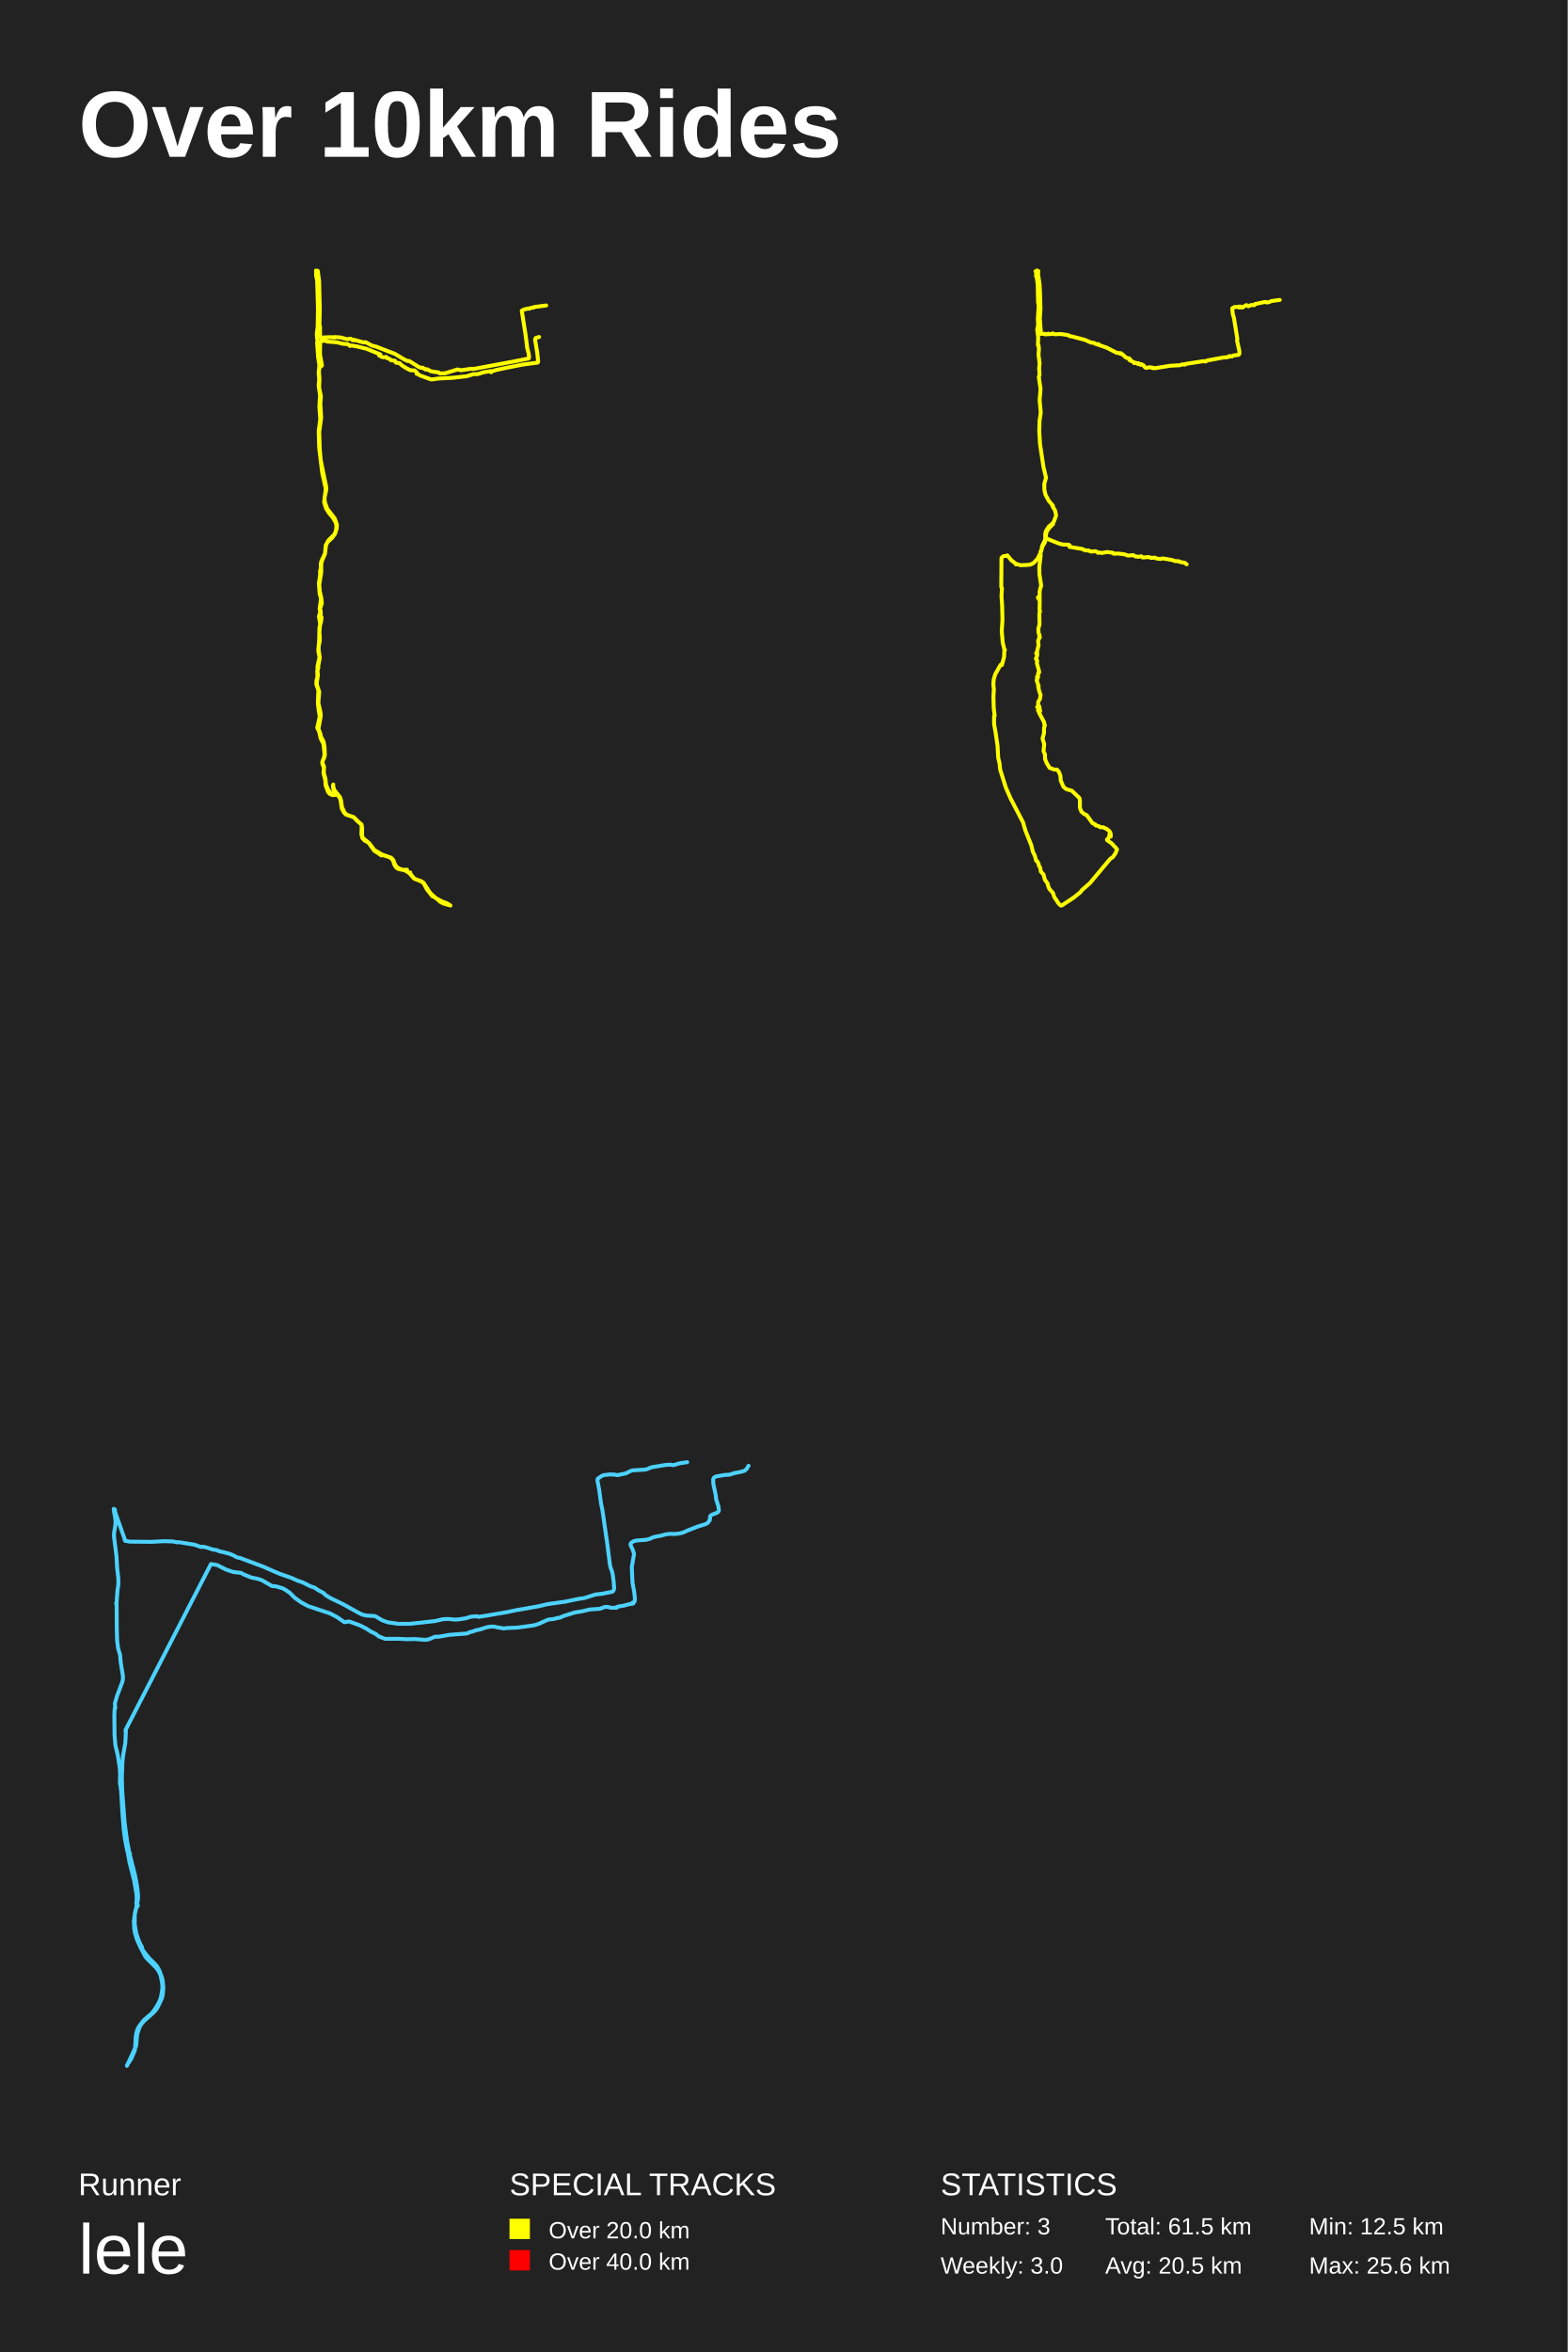
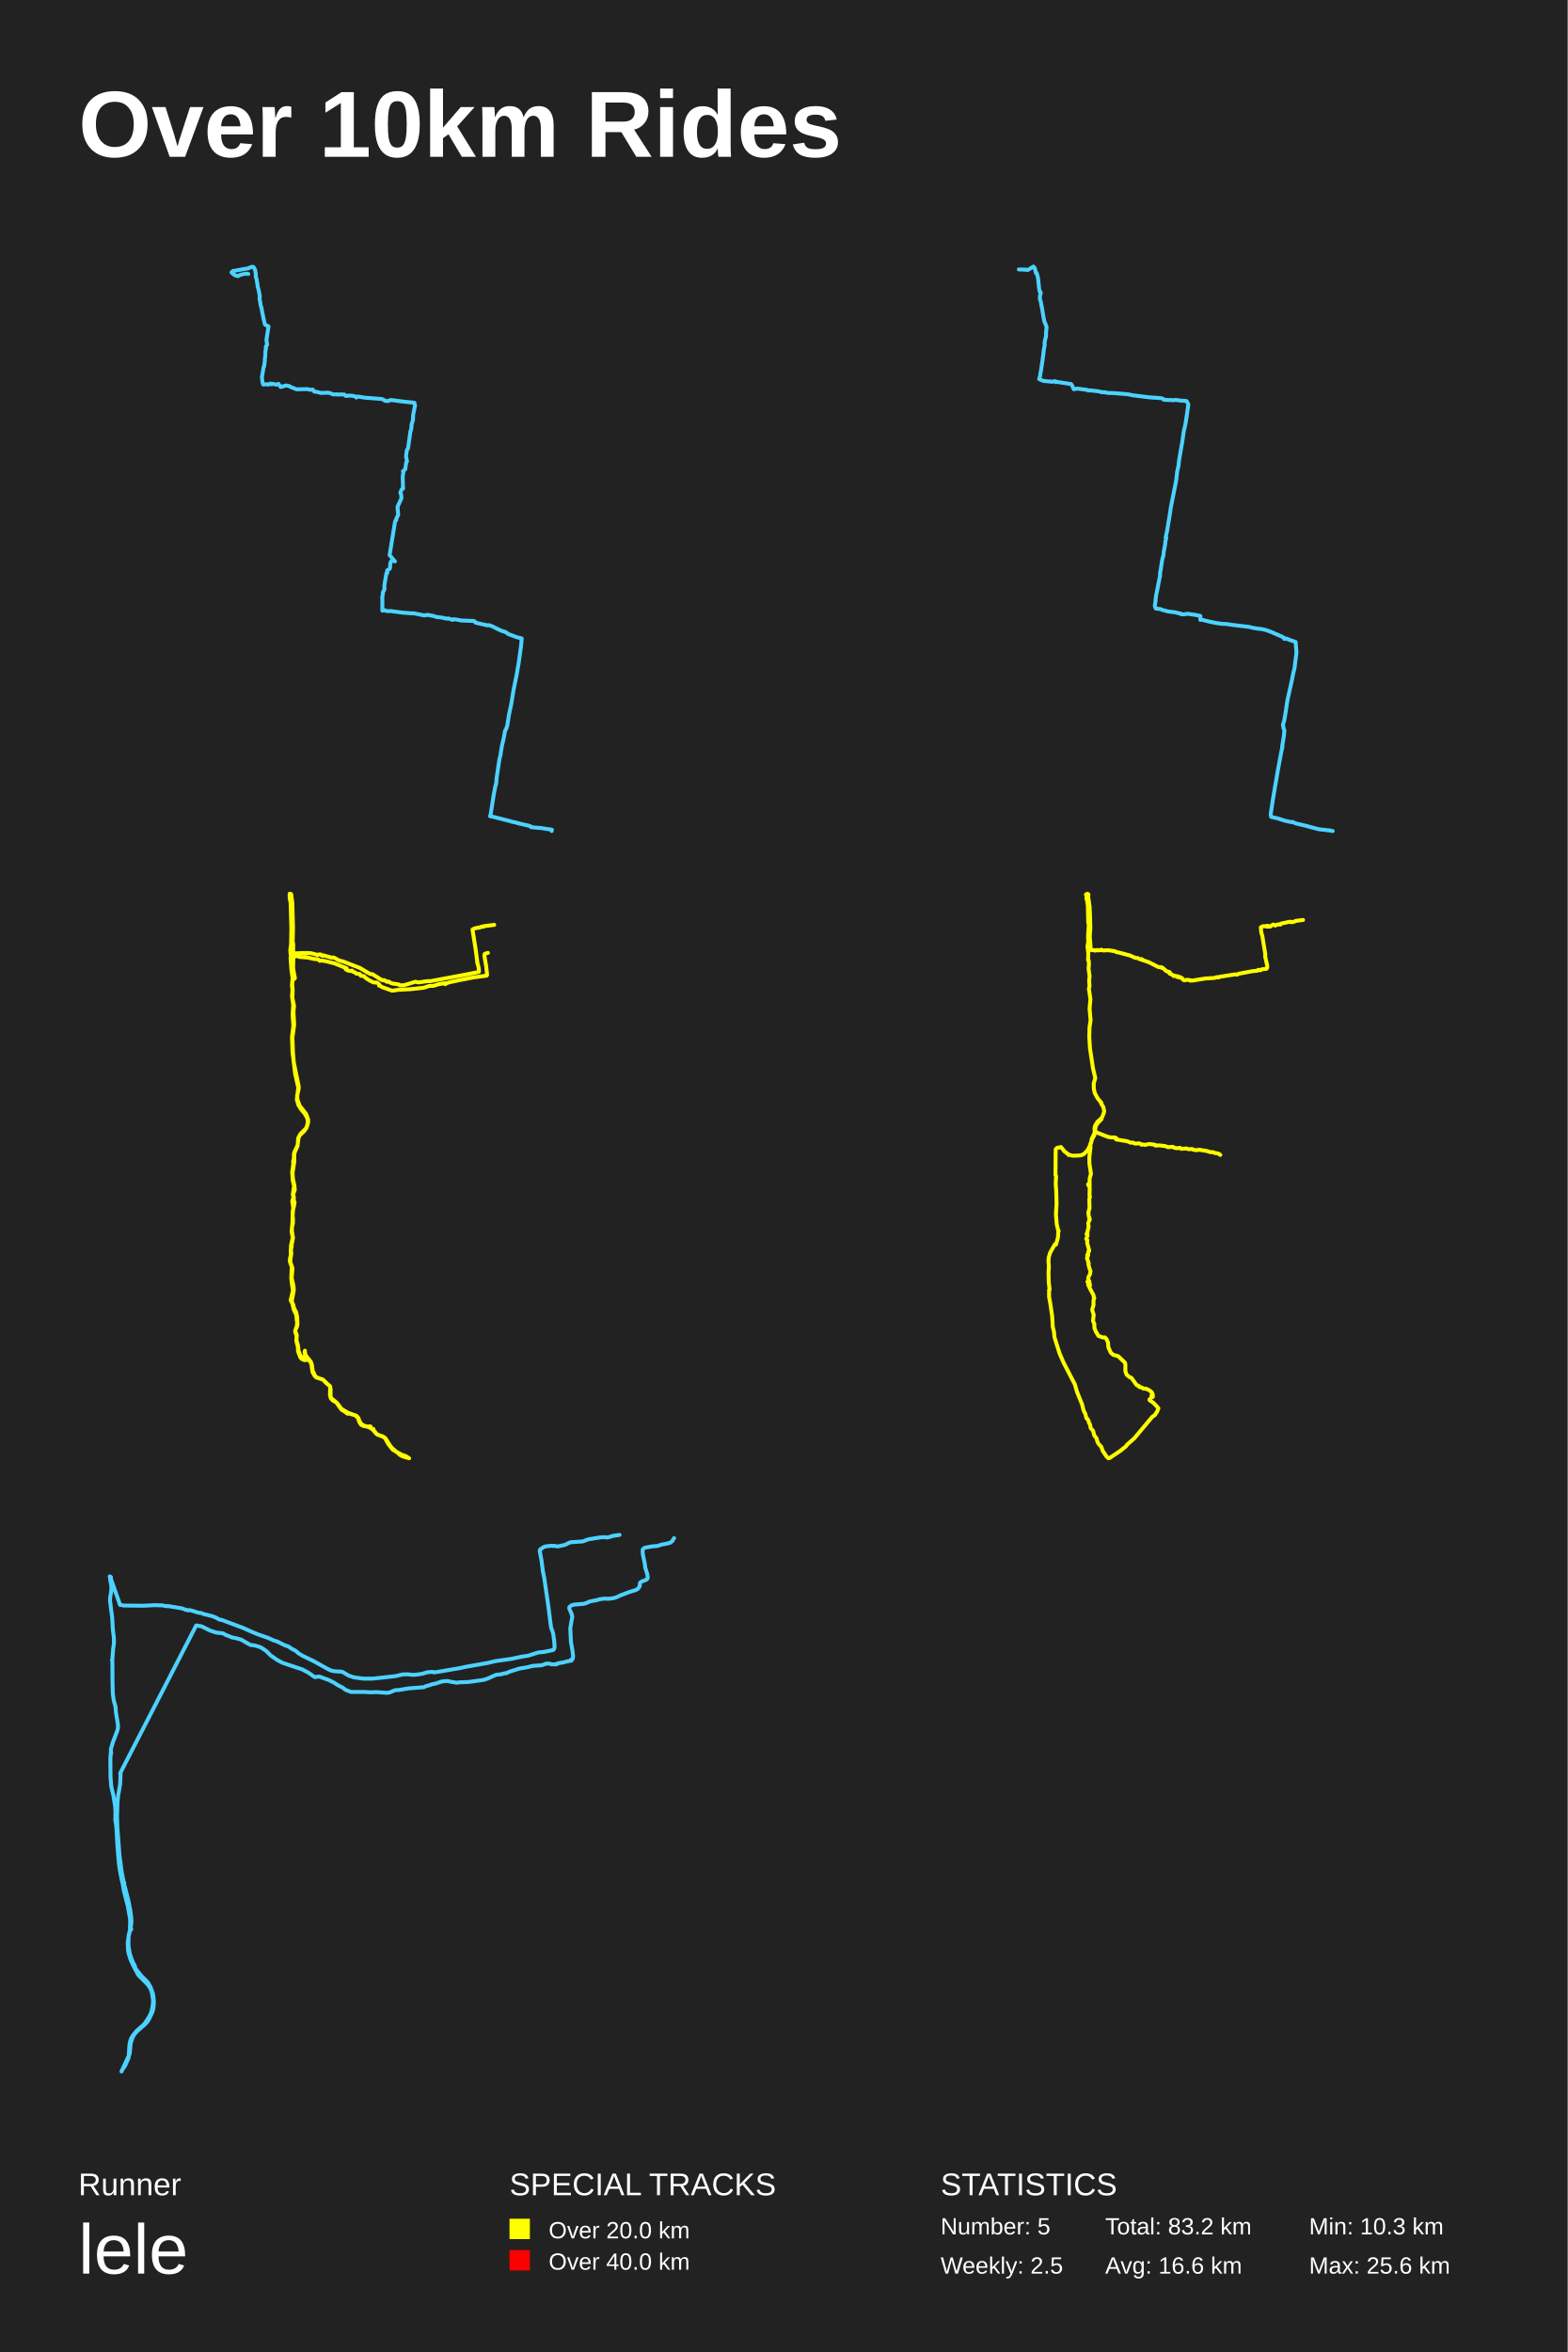
<svg xmlns="http://www.w3.org/2000/svg" baseProfile="full" height="300mm" version="1.1" viewBox="0,0,200,300" width="200mm">
  <defs />
  <rect fill="#222222" height="300" width="200" x="0" y="0" />
  <text fill="#FFFFFF" style="font-size:12px; font-family:Arial; font-weight:bold;" x="10" y="20">Over 10km Rides</text>
  <text fill="#FFFFFF" style="font-size:4px; font-family:Arial" x="10" y="280">Runner</text>
  <text fill="#FFFFFF" style="font-size:9px; font-family:Arial" x="10" y="290">lele</text>
  <text fill="#FFFFFF" style="font-size:4px; font-family:Arial" x="65" y="280">SPECIAL TRACKS</text>
  <rect fill="yellow" height="2.6" width="2.6" x="65" y="283" />
  <text fill="#FFFFFF" style="font-size:3px; font-family:Arial" x="70" y="285.5">Over 20.0 km</text>
  <rect fill="red" height="2.6" width="2.6" x="65" y="287" />
  <text fill="#FFFFFF" style="font-size:3px; font-family:Arial" x="70" y="289.5">Over 40.0 km</text>
  <text fill="#FFFFFF" style="font-size:4px; font-family:Arial" x="120" y="280">STATISTICS</text>
-   <text fill="#FFFFFF" style="font-size:3px; font-family:Arial" x="120" y="285">Number: 3</text>
-   <text fill="#FFFFFF" style="font-size:3px; font-family:Arial" x="120" y="290">Weekly: 3.0</text>
-   <text fill="#FFFFFF" style="font-size:3px; font-family:Arial" x="141" y="285">Total: 61.5 km</text>
-   <text fill="#FFFFFF" style="font-size:3px; font-family:Arial" x="141" y="290">Avg: 20.5 km</text>
-   <text fill="#FFFFFF" style="font-size:3px; font-family:Arial" x="167" y="285">Min: 12.5 km</text>
+   <text fill="#FFFFFF" style="font-size:3px; font-family:Arial" x="120" y="285">Number: 5</text>
+   <text fill="#FFFFFF" style="font-size:3px; font-family:Arial" x="120" y="290">Weekly: 2.5</text>
+   <text fill="#FFFFFF" style="font-size:3px; font-family:Arial" x="141" y="285">Total: 83.2 km</text>
+   <text fill="#FFFFFF" style="font-size:3px; font-family:Arial" x="141" y="290">Avg: 16.6 km</text>
+   <text fill="#FFFFFF" style="font-size:3px; font-family:Arial" x="167" y="285">Min: 10.3 km</text>
  <text fill="#FFFFFF" style="font-size:3px; font-family:Arial" x="167" y="290">Max: 25.6 km</text>
-   <polyline fill="none" opacity="1" points="69.681,38.964 68.137,39.159 68.09,39.24 67.778,39.24 67.56,39.377 67.437,39.343 66.84,39.481 66.566,39.63 67.011,42.441 67.266,44.358 67.229,44.266 67.437,45.069 67.503,45.563 67.456,45.723 65.742,46.067 60.506,47.043 60.061,47.043 58.811,47.226 58.376,47.123 56.756,47.617 56.113,47.639 55.961,47.502 55.185,47.398 54.872,47.318 54.55,47.112 54.304,47.146 54.257,47.054 54.067,47.02 53.925,46.894 53.745,46.928 53.452,46.825 52.212,46.044 51.956,46.033 51.577,45.849 50.384,45.138 47.97,44.208 47.439,44.082 46.644,43.646 46.351,43.669 45.11,43.325 45.167,43.405 44.94,43.382 44.788,43.222 44.58,43.199 44.343,43.279 43.415,43.038 42.629,42.992 42.686,43.061 42.232,43.004 40.916,43.061 40.83,42.866 40.83,41.684 40.755,41.374 40.802,39.446 40.707,35.785 40.537,34.546 40.319,34.5 40.329,35.189 40.461,35.751 40.565,39.354 40.527,41.73 40.414,42.579 40.461,43.245 40.584,43.577 40.452,43.658 40.584,45.54 40.745,46.561 40.651,47.628 40.726,48.305 40.66,49.211 40.83,50.451 40.745,51.862 40.859,53.434 40.66,55.006 40.726,57.152 41.105,60.307 41.56,62.337 41.351,64.035 41.588,64.839 41.995,65.47 42.459,66.009 42.781,66.559 42.914,66.961 42.914,67.271 42.847,67.741 42.648,68.189 41.881,68.946 41.55,69.565 41.465,70.598 41.001,71.573 40.935,71.883 40.925,72.502 40.821,72.915 40.849,73.213 40.688,74.452 40.774,75.68 40.954,76.391 40.774,77.664 40.859,78.066 40.688,78.639 40.802,78.479 40.935,78.456 40.935,78.777 41.029,78.777 40.954,79.282 40.755,80.027 40.717,81.736 40.603,82.964 40.764,83.847 40.509,84.994 40.499,85.132 40.527,85.074 40.622,85.12 40.499,85.533 40.565,86.129 40.376,86.783 40.357,87.288 40.622,88.045 40.556,89.674 40.632,90.396 40.793,91.417 40.471,92.828 40.707,93.287 40.916,94.193 41.114,94.606 41.2,94.674 41.238,94.628 41.19,94.743 41.247,94.823 41.399,96.074 41.351,96.532 41.114,97.209 41.124,97.415 41.313,97.897 41.275,98.631 41.503,99.537 41.531,100.156 41.863,101.039 42.09,101.28 42.459,101.429 42.715,101.315 42.686,101.406 42.961,101.349 43.245,101.59 43.444,102.003 43.595,103.115 43.889,103.654 44.135,103.907 45.091,104.205 46.142,105.225 46.114,106.464 46.237,106.911 46.512,107.209 47.013,107.484 47.771,108.54 48.254,108.826 48.642,109.113 48.86,109.078 49.769,109.365 50.128,109.721 50.318,110.305 50.573,110.695 50.848,110.844 51.653,111.016 52.155,111.326 52.344,111.292 52.325,111.487 52.818,112.048 53.802,112.461 54.039,112.645 54.465,113.436 55.156,114.319 55.412,114.422 56.046,114.892 56.084,114.984 56.567,115.248 57.467,115.5 57.012,115.202 56.397,114.984 55.611,114.56 54.995,114.009 54.777,113.746 54.039,112.599 53.717,112.381 52.874,112.094 52.486,111.613 51.899,111.074 51.861,110.971 51.927,110.936 51.473,110.948 51.085,110.856 50.621,110.604 50.327,110.133 50.185,109.709 49.911,109.411 48.746,108.998 47.761,108.425 47.118,107.565 46.303,106.888 46.19,106.567 46.199,105.558 46.095,105.134 45.565,104.709 45.129,104.239 44.192,103.895 43.946,103.631 43.624,102.92 43.51,102.095 43.377,101.682 42.639,100.753 42.506,100.294 42.516,100.065 42.468,100.248 42.544,100.73 42.895,101.223 42.866,101.315 42.071,101.154 42.09,101.028 41.853,100.718 41.597,100.088 41.522,99.354 41.304,98.562 41.342,97.794 41.143,97.301 41.152,97.071 41.351,96.693 41.446,96.28 41.399,95.259 41.275,94.583 40.925,93.917 40.878,93.596 40.546,92.748 40.641,92.69 40.669,92.736 40.916,91.36 40.887,90.855 40.613,89.651 40.726,88.251 40.433,87.38 40.423,87.013 40.527,86.359 40.499,86.451 40.48,85.544 40.802,83.881 40.641,82.849 40.66,82.356 40.793,81.771 40.793,81.094 40.745,80.704 40.84,79.557 40.707,78.674 40.783,78.502 40.783,78.582 40.802,78.261 40.925,78.226 40.906,77.859 40.793,77.733 41.058,76.964 40.991,76.288 40.793,75.416 40.736,74.544 40.982,72.995 40.982,71.917 41.086,71.504 41.446,70.701 41.597,69.531 41.787,69.141 42.383,68.59 42.734,68.097 42.961,67.408 42.98,66.915 42.686,66.101 41.749,64.896 41.446,64.058 41.399,63.473 41.616,62.521 41.616,62.108 40.925,58.746 40.793,57.266 40.726,55.086 40.972,53.285 40.868,51.483 40.944,50.554 40.717,49.475 40.755,48.316 40.688,47.41 40.774,46.756 40.878,46.676 40.963,46.733 41.077,46.607 40.821,45.218 40.849,43.669 41.048,43.474 41.446,43.463 41.758,43.566 42.961,43.658 43.775,43.853 44.391,43.899 44.656,44.128 44.826,44.071 45.498,44.174 46.739,44.484 48.509,45.195 48.358,45.333 48.661,45.505 48.954,45.574 49.276,45.528 49.39,45.689 49.721,45.781 49.863,45.953 50.394,46.022 50.526,46.262 50.981,46.32 51.227,46.572 51.814,46.951 52.363,47.226 52.874,47.249 53.158,47.479 53.168,47.697 53.319,47.697 53.584,47.892 55.033,48.408 55.942,48.282 57.732,48.19 59.578,47.984 60.383,47.72 60.932,47.72 61.718,47.479 62.532,47.341 62.608,47.33 62.655,47.479 62.845,47.33 63.309,47.192 64.644,46.905 66.689,46.503 68.592,46.251 68.658,46.136 68.535,44.966 68.261,43.325 68.327,43.118 68.781,42.981" stroke="yellow" stroke-dasharray="none" stroke-linecap="round" stroke-linejoin="round" stroke-width="0.5" />
-   <polyline fill="none" opacity="1" points="163.271,38.257 162.208,38.399 161.856,38.552 161.55,38.574 161.469,38.509 161.289,38.53 160.072,38.793 160.018,38.924 159.622,38.902 159.27,39.066 159.045,38.924 158.937,38.935 158.513,39.229 158.279,39.098 158.189,39.229 158.099,39.164 158.063,39.219 158.045,39.098 157.99,39.164 157.513,39.153 157.206,39.317 157.27,40.049 157.423,40.562 157.855,43.205 157.819,43.434 158.117,44.789 158.126,45.105 158.026,45.258 157.333,45.346 157.152,45.477 156.882,45.411 156.81,45.509 156.765,45.455 156.603,45.564 156.08,45.597 153.962,45.99 153.836,46.11 153.521,46.066 151.223,46.427 151.178,46.503 151.078,46.514 150.889,46.46 150.565,46.58 149.258,46.656 147.69,46.907 147.6,46.94 147.059,46.962 146.978,46.929 147.059,46.896 146.609,46.842 146.239,46.929 146.149,46.907 145.924,46.7 145.933,46.634 145.59,46.438 145.509,46.536 145.221,46.318 145.167,46.438 145.113,46.35 144.86,46.263 144.689,46.318 144.626,46.187 144.094,45.935 144.193,45.848 144.094,45.804 144.067,45.706 144.022,45.739 143.617,45.586 143.193,45.182 142.932,45.127 142.995,45.051 142.481,45.007 141.175,44.341 140.012,43.937 140.156,43.904 140.102,43.871 140.003,43.926 139.769,43.871 139.561,43.729 139.219,43.707 138.399,43.347 136.696,42.899 136.56,42.91 136.263,42.746 135.344,42.604 134.542,42.637 134.29,42.517 134.299,42.572 134.181,42.604 133.803,42.626 133.749,42.561 133.46,42.659 133.244,42.626 133.325,42.582 132.803,42.582 132.658,40.606 132.74,39.426 132.694,37.678 132.631,36.313 132.433,34.959 132.46,34.576 132.28,34.5 132.163,34.729 132.208,34.642 132.109,34.598 132.217,34.697 132.172,35.177 132.28,35.483 132.388,36.302 132.433,38.53 132.514,39.033 132.406,40.584 132.442,41.436 132.325,42.058 132.451,43.052 132.415,44.024 132.496,44.046 132.541,44.516 132.487,45.258 132.631,46.318 132.568,46.984 132.622,47.781 132.532,48.098 132.749,49.627 132.631,51.003 132.776,52.652 132.622,53.667 132.586,54.978 132.685,56.67 133.127,59.586 133.451,60.94 133.226,61.705 133.235,62.447 133.37,63.08 133.776,63.845 134.335,64.511 134.272,64.565 134.596,65.1 134.74,65.734 134.47,66.487 134.281,66.76 133.767,67.208 133.433,67.754 133.343,68.125 133.352,68.802 132.938,69.686 132.83,70.331 132.776,70.309 132.721,70.483 132.767,70.866 132.595,72.285 132.604,73.191 132.83,74.709 132.721,75.036 132.64,75.407 132.631,76.15 132.433,76.172 132.658,76.335 132.568,76.215 132.415,76.226 132.649,76.641 132.622,77.82 132.685,77.962 132.613,78.17 132.595,78.399 132.622,79.622 132.469,80.168 132.478,80.32 132.469,80.32 132.505,80.746 132.622,81.03 132.622,81.15 132.568,81.15 132.667,81.27 132.496,81.587 132.433,81.772 132.496,82.275 132.289,83.17 132.334,83.323 132.19,83.312 132.334,83.574 132.154,84.032 132.262,84.185 132.316,84.229 132.289,84.611 132.559,85.604 132.568,85.779 132.469,85.801 132.415,86.095 132.433,86.379 132.343,86.281 132.298,86.325 132.325,86.707 132.253,86.772 132.514,87.547 132.442,87.515 132.505,87.853 132.64,88.333 132.758,88.639 132.676,89.13 132.451,89.534 132.433,90.08 132.316,90.189 132.577,90.058 132.694,90.724 132.424,90.593 132.685,91.15 133.199,92.11 133.235,92.449 133.307,92.492 133.19,92.863 133.19,93.529 133.001,94.195 133.217,94.916 133.127,95.811 133.307,96.215 133.334,96.848 133.542,97.339 133.902,97.939 134.524,98.168 134.83,98.157 135.065,98.409 135.281,98.922 135.326,99.566 135.677,100.362 136.029,100.657 136.732,100.853 137.705,101.781 137.768,102.032 137.768,103.015 137.957,103.517 138.174,103.713 138.399,103.877 138.624,103.953 139.39,105.012 139.706,105.121 139.715,105.23 139.832,105.296 140.129,105.35 140.354,105.514 140.715,105.514 141.184,105.732 141.553,106.027 141.697,106.343 141.706,106.704 141.679,106.398 141.589,106.212 141.49,106.736 141.364,107.009 141.238,107.053 141.229,107.162 141.796,107.555 142.31,108.09 142.508,108.341 142.319,108.821 141.986,109.312 141.625,109.563 139.039,112.652 138.029,113.536 137.84,113.798 137.011,114.463 135.488,115.478 135.317,115.5 135.065,115.26 134.506,114.42 134.326,113.885 133.875,113.383 133.713,112.99 133.641,112.663 133.307,112.226 133.127,111.538 132.785,111.178 132.703,110.665 132.532,110.414 132.505,110.185 132.325,109.847 132.19,109.792 132.019,109.137 131.775,108.657 131.568,107.806 130.82,105.951 130.514,104.892 128.91,101.803 128.315,100.439 127.594,98.147 127.522,97.372 127.35,96.673 127.26,95.123 126.999,93.333 126.819,92.35 126.819,91.346 126.882,91.335 126.891,91.259 126.774,90.287 126.738,88.825 126.792,87.962 126.729,87.231 126.774,86.663 126.963,86.019 127.639,84.818 127.72,84.753 127.819,84.829 128.098,83.781 128.125,83.061 128.198,82.897 128.162,82.973 127.918,81.925 127.801,80.495 127.891,79.043 127.846,77.176 127.765,76.073 127.828,75.014 127.738,74.872 127.765,71.16 127.99,70.942 128.486,70.887 128.513,70.833 129.027,71.466 129.549,71.87 129.603,71.99 129.685,71.946 130.198,72.088 130.937,72.067 131.424,72.023 131.829,71.837 132.334,71.313 132.523,70.964 132.821,70.331 133.001,69.643 132.983,69.708 133.316,69.151 133.442,68.038 133.596,67.59 134.353,66.837 133.992,67.142 133.524,67.819 133.424,68.343 133.524,68.704 135.191,69.359 135.596,69.457 136.344,69.479 136.47,69.577 136.434,69.752 138.047,70.014 138.48,70.21 138.867,70.21 139.057,70.309 139.228,70.352 139.706,70.309 139.922,70.374 140.075,70.516 140.309,70.472 140.544,70.538 141.229,70.407 142.022,70.516 141.995,70.582 142.103,70.636 142.634,70.603 143.445,70.702 143.905,70.866 144.581,70.811 144.815,70.964 145.257,71.018 145.599,70.953 145.771,71.106 146.546,71.051 146.834,71.16 147.357,71.128 147.492,71.226 148.014,71.302 148.33,71.226 149.456,71.411 149.961,71.575 150.367,71.575 150.52,71.673 151.169,71.794 151.286,71.903 151.394,71.979" stroke="yellow" stroke-dasharray="none" stroke-linecap="round" stroke-linejoin="round" stroke-width="0.5" />
-   <polyline fill="none" opacity="1" points="87.671,186.501 86.759,186.635 85.937,186.878 85.536,186.824 84.958,186.851 83.29,187.121 82.912,187.228 82.623,187.363 82.334,187.444 80.666,187.552 80.421,187.633 79.843,187.929 78.842,188.145 78.686,188.145 78.286,188.064 78.308,188.091 77.819,188.064 77.063,188.145 76.773,188.253 76.262,188.603 76.217,188.819 76.462,190.14 76.662,191.676 76.862,192.673 77.463,196.824 77.819,199.628 77.908,200.005 78.019,200.247 78.152,200.733 78.286,201.703 78.353,202.619 78.264,202.889 78.13,203.024 76.796,203.293 75.995,203.374 74.549,203.832 73.66,203.967 72.125,204.291 69.834,204.614 68.7,204.883 65.631,205.423 64.764,205.611 61.783,206.123 61.005,206.231 60.871,206.15 60.115,206.204 59.381,206.42 58.514,206.555 58.025,206.582 57.202,206.501 56.512,206.528 55.489,206.77 52.287,207.121 50.819,207.121 49.507,206.932 48.795,206.689 47.928,206.177 47.75,206.123 46.793,206.069 46.259,205.962 45.703,205.692 43.769,204.614 42.145,203.832 41.5,203.428 41.278,203.185 40.566,202.808 40.143,202.512 39.587,202.323 38.564,201.811 37.986,201.622 37.208,201.272 35.74,200.76 34.895,200.409 33.627,199.843 30.669,198.738 30.202,198.63 29.779,198.388 29.245,198.172 28.289,197.929 28.0,197.876 27.644,197.714 27.222,197.66 26.176,197.336 25.843,197.283 25.731,197.309 25.754,197.336 25.709,197.309 25.442,197.256 24.864,197.04 22.907,196.716 22.529,196.716 22.04,196.609 20.905,196.582 19.348,196.663 16.502,196.636 16.035,196.528 15.946,196.447 15.879,196.339 15.99,196.555 14.544,192.458 14.544,192.539 14.589,192.539 14.5,192.458 14.522,192.565 14.678,192.565 14.522,192.512 14.567,192.943 14.7,193.617 14.745,194.102 14.722,194.506 14.544,195.584 14.544,196.016 14.856,198.442 14.945,200.059 15.078,201.137 15.1,201.541 15.1,202.107 14.989,202.835 14.856,204.587 14.878,204.506 14.811,204.506 14.878,204.452 14.9,207.821 14.9,207.794 14.945,209.304 15.078,210.274 15.323,211.11 15.39,211.972 15.679,213.751 15.679,214.074 15.679,214.236 15.568,214.64 14.923,216.338 14.656,217.282 14.7,217.794 14.7,217.902 14.656,217.794 14.633,217.929 14.589,218.656 14.611,221.297 14.722,222.618 15.034,223.912 15.278,225.502 15.323,226.31 15.301,227.496 15.367,227.766 15.456,228.52 15.612,231.188 15.79,233.425 15.946,234.584 16.213,235.986 16.301,236.282 16.457,236.309 16.591,236.417 16.301,236.255 16.524,237.549 17.102,239.812 17.414,241.564 17.436,242.292 17.391,242.804 17.414,242.723 17.414,243.289 17.502,243.235 17.591,243.046 17.48,242.885 17.236,243.882 17.08,245.013 17.124,246.064 17.213,246.55 17.48,247.412 17.881,248.301 18.592,249.649 19.927,250.996 20.26,251.454 20.483,251.939 20.572,252.343 20.683,252.99 20.727,253.421 20.661,254.041 20.505,254.85 20.349,255.254 20.127,255.685 19.593,256.52 19.282,256.871 18.37,257.652 17.836,258.326 17.569,258.757 17.414,259.242 17.325,259.727 17.213,261.505 16.724,262.637 16.213,263.392 16.19,263.499 17.369,260.94 17.502,259.457 17.792,258.595 18.036,258.164 18.392,257.76 19.526,256.763 19.86,256.412 20.127,256.008 20.661,254.876 20.772,254.338 20.839,253.556 20.772,252.775 20.683,252.289 20.349,251.373 20.016,250.78 19.571,250.295 19.037,249.783 18.214,248.759 18.081,248.274 17.881,247.951 17.792,247.708 17.747,247.762 17.792,247.789 17.391,246.63 17.191,245.499 17.191,244.232 17.569,242.48 17.614,241.995 17.591,241.483 17.458,240.405 17.213,239.139 16.502,236.336 16.213,234.827 15.901,232.509 15.59,228.413 15.545,226.876 15.612,224.882 15.701,223.939 15.99,222.295 16.057,220.866 16.057,220.758 16.012,220.812 16.012,220.758 16.057,220.651 16.035,220.624 26.91,199.493 27.711,199.628 28.823,200.194 29.535,200.436 29.801,200.517 30.758,200.625 31.069,200.813 32.07,201.218 32.759,201.353 33.382,201.541 34.694,202.296 35.25,202.35 36.073,202.592 36.407,202.781 36.963,203.158 37.608,203.805 38.498,204.425 39.298,204.857 42.123,205.8 42.99,206.258 43.924,206.905 44.035,206.905 44.458,206.824 44.636,206.851 45.904,207.309 46.704,207.714 47.238,208.064 47.928,208.414 48.35,208.738 49.129,209.034 51.019,209.034 51.931,209.088 52.865,209.061 54.311,209.169 54.733,209.088 55.222,208.873 55.534,208.765 55.956,208.765 57.38,208.522 59.515,208.36 59.759,208.28 59.871,208.199 60.315,208.091 60.76,207.929 61.205,207.848 62.117,207.552 62.673,207.471 63.051,207.471 63.34,207.552 64.297,207.714 64.608,207.66 65.987,207.606 68.144,207.309 68.811,207.094 69.323,206.851 69.946,206.582 70.657,206.501 71.147,206.366 71.436,206.339 71.881,206.123 73.371,205.665 74.238,205.53 75.261,205.288 76.507,205.207 77.174,204.964 77.53,204.964 77.93,205.072 78.642,205.072 78.731,205.018 78.642,204.991 79.042,204.883 79.576,204.803 80.176,204.641 80.777,204.533 80.688,204.425 80.888,204.371 80.932,204.291 80.977,204.183 80.999,203.859 80.91,203.078 80.688,201.838 80.599,199.87 80.888,198.226 80.755,197.741 80.488,197.175 80.443,196.959 80.488,196.824 80.777,196.609 81.155,196.501 82.489,196.393 83.045,196.231 83.201,196.123 83.579,196.016 84.313,195.881 84.891,195.719 85.47,195.638 86.07,195.665 86.759,195.584 87.227,195.45 87.805,195.18 89.072,194.695 90.029,194.398 90.273,194.264 90.563,193.886 90.54,193.805 90.585,193.698 90.585,193.455 90.629,193.347 90.807,193.212 91.497,192.943 91.675,192.781 91.719,192.619 91.652,192.134 91.363,191.218 91.297,190.652 91.007,189.277 90.985,188.711 91.007,188.603 91.096,188.468 91.319,188.334 92.342,188.145 93.098,188.091 93.654,187.902 94.499,187.74 94.966,187.606 95.233,187.39 95.5,186.959" stroke="#4DD2FF" stroke-dasharray="none" stroke-linecap="round" stroke-linejoin="round" stroke-width="0.5" />
+   <polyline fill="none" opacity="1" points="70.378,106.0 70.409,105.824 69.589,105.711 69.194,105.635 67.751,105.51 67.751,105.434 67.574,105.346 66.048,104.994 65.705,104.881 65.352,104.83 65.01,104.717 62.985,104.202 62.517,104.101 62.58,103.975 62.995,101.321 63.213,100.202 63.296,99.963 63.359,99.221 63.525,98.114 63.712,96.856 63.867,96.24 63.899,95.926 64.054,95.045 64.272,94.115 64.335,93.775 64.438,93.184 64.47,93.146 64.542,93.045 64.708,92.593 64.947,91.096 65.207,89.913 65.518,87.989 65.903,86.127 66.173,84.555 66.453,82.555 66.536,81.725 66.557,81.435 65.882,81.259 64.843,80.869 64.522,80.63 63.94,80.441 63.483,80.228 62.746,79.863 62.383,79.737 62.175,79.762 60.659,79.422 60.534,79.234 60.327,79.196 59.859,79.183 59.299,79.158 58.842,79.146 58.229,79.02 57.814,78.982 57.741,79.07 57.191,78.882 56.921,78.907 56.36,78.768 55.654,78.693 55.363,78.58 54.844,78.479 54.47,78.429 54.138,78.504 52.861,78.24 52.321,78.215 51.334,78.139 49.808,77.938 49.6,77.951 49.268,77.925 49.05,77.825 48.884,77.875 48.78,77.888 48.78,76.127 48.759,76.101 48.832,75.913 48.842,75.749 48.842,75.56 49.04,75.208 49.04,74.642 49.299,73.107 49.403,73.095 49.403,72.742 49.725,72.554 49.777,72.239 49.777,71.988 49.839,71.686 50.047,71.472 50.379,71.61 49.704,70.805 50.4,66.527 50.462,66.402 50.545,66.326 50.566,66.326 50.556,66.15 50.784,65.71 50.794,65.596 50.711,64.653 51.22,63.546 51.189,63.193 51.168,63.042 51.075,62.866 51.21,62.489 51.334,62.338 51.417,62.338 51.376,60.815 51.48,60.048 51.407,60.111 51.698,59.859 51.822,58.991 51.926,58.853 51.895,58.677 51.802,58.224 51.895,57.456 52.061,57.167 52.373,54.94 52.445,54.839 52.497,54.424 52.508,54.134 52.643,53.719 52.695,53.455 52.705,52.939 52.954,51.706 52.84,51.479 52.881,51.379 52.84,51.366 51.968,51.278 51.282,51.202 49.86,51.014 49.735,51.064 49.579,51.152 49.123,51.127 48.956,51.001 48.728,50.9 48.51,50.875 46.516,50.724 45.706,50.586 45.561,50.598 45.457,50.712 45.343,50.586 45.052,50.498 44.647,50.46 44.419,50.46 44.211,50.51 44.087,50.485 43.931,50.322 43.578,50.309 43.266,50.322 42.789,50.296 42.498,50.309 42.062,50.12 41.823,50.083 41.428,50.108 40.909,50.12 40.535,50.007 40.089,49.944 39.902,49.692 39.58,49.718 39.237,49.63 37.887,49.655 37.804,49.642 37.088,49.365 36.849,49.227 36.475,49.164 36.164,49.265 35.811,49.365 35.52,48.95 35.395,49.026 35.219,49.063 34.824,48.95 34.648,49.026 34.492,48.912 34.336,49.013 34.16,49.063 34.056,49.013 33.568,49.038 33.485,48.736 33.412,48.132 33.641,46.761 33.703,46.735 33.724,46.496 33.786,46.031 33.776,45.867 33.827,45.565 33.869,44.684 33.952,44.445 33.9,44.269 33.994,44.068 34.077,43.992 33.994,43.35 34.253,41.626 33.942,41.488 33.796,41.375 33.641,40.733 33.454,39.802 33.339,39.172 33.267,39.034 33.256,38.933 33.153,38.304 33.111,38.09 33.142,37.738 32.955,36.806 32.883,36.655 32.851,36.29 32.789,35.976 32.737,35.611 32.623,35.321 32.654,35.296 32.623,35.221 32.644,35.019 32.55,34.428 32.332,34.05 32.156,34.025 31.958,34.088 31.688,34.227 31.356,34.277 29.819,34.554 29.757,34.541 29.539,34.73 29.632,34.843 29.975,35.12 30.37,35.221 30.66,35.057 31.024,34.969 31.429,34.894 31.678,34.944" stroke="#4DD2FF" stroke-dasharray="none" stroke-linecap="round" stroke-linejoin="round" stroke-width="0.5" />
+   <polyline fill="none" opacity="1" points="129.976,34.366 130.685,34.391 130.737,34.391 130.83,34.379 130.893,34.417 131.112,34.442 131.851,34.0 132.039,34.265 132.143,34.808 132.237,34.795 132.31,34.998 132.372,35.237 132.435,35.503 132.549,36.664 132.633,37.182 132.716,37.207 132.779,37.397 132.695,37.611 132.654,38.078 132.779,38.482 132.862,38.924 132.883,39.126 132.883,39.114 132.893,39.025 133.081,40.2 133.237,41.02 133.331,41.197 133.518,41.702 133.445,42.523 133.456,42.914 133.362,43.192 133.268,43.684 133.279,44.013 133.164,44.619 133.081,45.351 132.987,46.045 132.862,46.891 132.81,47.245 132.737,47.611 132.695,47.927 132.57,48.343 132.747,48.432 133.154,48.596 133.956,48.659 134.008,48.672 134.237,48.697 134.373,48.659 134.466,48.634 134.644,48.634 134.685,48.747 134.81,48.709 136.654,48.987 136.811,49.24 136.925,49.517 136.988,49.644 137.446,49.568 137.936,49.631 138.644,49.719 138.811,49.82 138.978,49.783 139.926,49.884 140.228,49.934 140.446,49.985 140.592,50.048 140.853,50.01 141.207,50.098 141.436,50.123 142.04,50.136 142.686,50.187 143.895,50.288 144.562,50.426 146.208,50.628 146.479,50.666 146.927,50.704 147.385,50.729 147.708,50.755 148.156,50.793 148.396,50.881 148.489,50.995 149.042,51.02 149.437,51.02 149.615,51.058 150.0,51.007 150.302,51.045 150.458,51.083 151.281,51.133 151.406,51.184 151.604,51.601 151.386,53.128 151.344,53.406 151.229,54.126 151.167,54.391 151.031,54.971 150.833,56.322 150.802,56.512 150.688,57.143 150.594,57.724 150.427,58.683 150.375,59.112 150.365,59.327 150.24,59.882 150.177,60.173 150.073,61.132 149.979,61.662 149.396,64.591 149.364,64.755 149.302,65.209 149.26,65.487 149.208,65.815 149.073,66.636 148.917,67.57 148.875,67.81 148.802,68.113 148.708,68.567 148.791,68.592 148.666,69.123 148.656,69.388 148.489,70.259 148.437,70.637 148.427,70.877 148.354,71.054 148.25,71.496 148.093,72.581 147.979,73.174 147.989,73.162 148,73.465 147.916,73.805 147.708,74.904 147.489,75.951 147.395,76.709 147.437,76.658 147.375,76.923 147.323,77.264 147.448,77.617 148.052,77.693 148.312,77.807 148.531,77.857 149.031,77.996 149.583,78.059 149.875,78.097 150.052,78.135 150.229,78.185 150.542,78.248 150.656,78.274 150.708,78.349 151.021,78.362 151.511,78.286 152.521,78.438 153.136,78.564 153.136,79.069 153.167,78.993 153.459,79.081 154.188,79.258 154.469,79.334 154.719,79.372 155.011,79.435 155.261,79.485 155.417,79.498 155.855,79.574 156.428,79.586 157.251,79.713 158.856,79.902 159.397,79.965 159.626,80.028 159.772,80.066 160.397,80.18 160.991,80.243 161.168,80.281 161.366,80.331 161.554,80.381 162.116,80.583 163.46,81.164 163.856,81.379 163.835,81.492 164.044,81.48 164.21,81.454 164.367,81.568 164.825,81.719 165.294,81.883 165.398,83.247 165.2,84.786 165.169,85.127 164.919,86.2 164.846,86.629 164.492,88.207 164.273,89.204 164.2,89.607 164.085,90.428 163.846,91.879 163.669,92.46 163.69,92.573 163.752,92.813 163.731,92.863 163.856,93.166 163.825,93.57 163.762,94.062 163.565,95.249 163.617,95.223 163.429,96.069 163.377,96.372 163.033,98.227 162.919,98.858 162.835,99.388 162.627,100.574 162.575,100.902 162.408,101.874 162.127,103.729 162.116,103.956 162.169,104.196 162.981,104.385 163.95,104.688 164.752,104.864 164.929,104.839 165.138,104.953 165.367,105.041 165.544,105.079 166.659,105.344 167.096,105.47 168.263,105.773 168.607,105.811 169.097,105.861 169.482,105.924 169.618,105.899 169.774,105.962 170.024,106.0" stroke="#4DD2FF" stroke-dasharray="none" stroke-linecap="round" stroke-linejoin="round" stroke-width="0.5" />
+   <polyline fill="none" opacity="1" points="63.05,117.968 61.678,118.142 61.636,118.213 61.358,118.213 61.164,118.335 61.055,118.305 60.525,118.427 60.281,118.56 60.676,121.059 60.903,122.762 60.87,122.681 61.055,123.395 61.114,123.833 61.072,123.976 59.548,124.282 54.894,125.149 54.499,125.149 53.388,125.312 53,125.221 51.561,125.659 50.989,125.68 50.854,125.557 50.164,125.465 49.886,125.394 49.6,125.21 49.381,125.241 49.339,125.159 49.171,125.129 49.045,125.017 48.885,125.047 48.624,124.955 47.521,124.262 47.294,124.252 46.957,124.088 45.897,123.456 43.751,122.63 43.279,122.518 42.573,122.13 42.312,122.15 41.209,121.844 41.26,121.916 41.058,121.895 40.923,121.753 40.738,121.732 40.527,121.804 39.703,121.589 39.004,121.549 39.054,121.61 38.65,121.559 37.481,121.61 37.405,121.436 37.405,120.386 37.338,120.11 37.38,118.397 37.295,115.143 37.144,114.041 36.95,114.0 36.959,114.612 37.077,115.112 37.169,118.315 37.136,120.426 37.035,121.181 37.077,121.773 37.186,122.069 37.068,122.14 37.186,123.813 37.329,124.721 37.245,125.669 37.312,126.271 37.253,127.077 37.405,128.178 37.329,129.433 37.43,130.83 37.253,132.228 37.312,134.135 37.649,136.939 38.053,138.744 37.868,140.254 38.078,140.968 38.44,141.528 38.852,142.008 39.139,142.497 39.256,142.854 39.256,143.13 39.198,143.548 39.021,143.945 38.339,144.618 38.044,145.169 37.969,146.087 37.556,146.954 37.497,147.229 37.489,147.78 37.396,148.147 37.422,148.412 37.279,149.513 37.354,150.604 37.514,151.236 37.354,152.368 37.43,152.725 37.279,153.235 37.38,153.092 37.497,153.072 37.497,153.357 37.582,153.357 37.514,153.806 37.338,154.469 37.304,155.988 37.203,157.079 37.346,157.864 37.119,158.883 37.11,159.006 37.136,158.955 37.22,158.996 37.11,159.363 37.169,159.893 37.001,160.474 36.984,160.923 37.22,161.596 37.161,163.043 37.228,163.686 37.371,164.593 37.085,165.847 37.295,166.255 37.481,167.06 37.657,167.427 37.733,167.488 37.767,167.448 37.725,167.549 37.775,167.621 37.91,168.732 37.868,169.14 37.657,169.741 37.666,169.925 37.834,170.353 37.8,171.005 38.002,171.811 38.028,172.361 38.322,173.146 38.524,173.36 38.852,173.493 39.08,173.391 39.054,173.472 39.299,173.421 39.551,173.636 39.728,174.003 39.862,174.991 40.123,175.47 40.342,175.695 41.192,175.96 42.126,176.867 42.101,177.968 42.211,178.365 42.455,178.63 42.901,178.875 43.574,179.813 44.003,180.068 44.348,180.323 44.542,180.292 45.35,180.547 45.67,180.863 45.838,181.383 46.065,181.729 46.309,181.862 47.025,182.015 47.471,182.29 47.639,182.259 47.622,182.433 48.06,182.932 48.935,183.299 49.146,183.462 49.524,184.165 50.139,184.95 50.366,185.042 50.93,185.46 50.964,185.541 51.393,185.776 52.192,186.0 51.788,185.735 51.241,185.541 50.543,185.164 49.996,184.675 49.802,184.441 49.146,183.421 48.86,183.228 48.111,182.973 47.765,182.545 47.244,182.066 47.21,181.974 47.269,181.943 46.865,181.953 46.52,181.872 46.107,181.648 45.846,181.23 45.72,180.853 45.476,180.588 44.441,180.221 43.566,179.711 42.993,178.946 42.27,178.345 42.169,178.06 42.177,177.163 42.084,176.785 41.613,176.408 41.226,175.99 40.393,175.685 40.174,175.45 39.888,174.818 39.787,174.084 39.669,173.717 39.012,172.891 38.895,172.484 38.903,172.28 38.861,172.443 38.928,172.871 39.24,173.309 39.214,173.391 38.507,173.248 38.524,173.136 38.314,172.861 38.087,172.3 38.019,171.648 37.826,170.944 37.859,170.261 37.683,169.823 37.691,169.619 37.868,169.283 37.952,168.916 37.91,168.008 37.8,167.407 37.489,166.815 37.447,166.53 37.152,165.776 37.237,165.725 37.262,165.765 37.481,164.542 37.455,164.093 37.211,163.023 37.312,161.779 37.051,161.004 37.043,160.678 37.136,160.097 37.11,160.178 37.093,159.373 37.38,157.894 37.237,156.977 37.253,156.538 37.371,156.018 37.371,155.417 37.329,155.07 37.413,154.051 37.295,153.265 37.363,153.112 37.363,153.184 37.38,152.898 37.489,152.868 37.472,152.541 37.371,152.429 37.607,151.746 37.548,151.145 37.371,150.37 37.321,149.595 37.539,148.218 37.539,147.259 37.632,146.892 37.952,146.179 38.087,145.138 38.255,144.792 38.785,144.302 39.097,143.864 39.299,143.252 39.315,142.813 39.054,142.089 38.221,141.019 37.952,140.274 37.91,139.754 38.103,138.908 38.103,138.54 37.489,135.552 37.371,134.237 37.312,132.299 37.531,130.698 37.439,129.096 37.506,128.27 37.304,127.311 37.338,126.281 37.279,125.476 37.354,124.894 37.447,124.823 37.523,124.874 37.624,124.762 37.396,123.527 37.422,122.15 37.598,121.977 37.952,121.967 38.23,122.059 39.299,122.14 40.022,122.314 40.569,122.354 40.805,122.558 40.957,122.507 41.554,122.599 42.657,122.875 44.231,123.507 44.096,123.629 44.365,123.782 44.626,123.844 44.912,123.803 45.013,123.946 45.308,124.027 45.434,124.18 45.905,124.241 46.023,124.456 46.427,124.507 46.646,124.731 47.168,125.068 47.656,125.312 48.111,125.333 48.363,125.537 48.371,125.731 48.506,125.731 48.742,125.904 50.029,126.363 50.837,126.251 52.428,126.169 54.069,125.986 54.785,125.751 55.273,125.751 55.971,125.537 56.695,125.414 56.763,125.404 56.805,125.537 56.973,125.404 57.385,125.282 58.572,125.027 60.39,124.67 62.082,124.445 62.141,124.343 62.031,123.303 61.787,121.844 61.846,121.661 62.25,121.538" stroke="yellow" stroke-dasharray="none" stroke-linecap="round" stroke-linejoin="round" stroke-width="0.5" />
+   <polyline fill="none" opacity="1" points="166.241,117.34 165.296,117.466 164.984,117.602 164.711,117.621 164.639,117.563 164.479,117.583 163.397,117.816 163.349,117.932 162.997,117.913 162.685,118.058 162.484,117.932 162.388,117.942 162.012,118.204 161.803,118.087 161.723,118.204 161.643,118.146 161.611,118.194 161.595,118.087 161.547,118.146 161.123,118.136 160.85,118.282 160.906,118.932 161.042,119.388 161.427,121.738 161.395,121.942 161.659,123.145 161.667,123.427 161.579,123.563 160.962,123.641 160.802,123.757 160.562,123.699 160.498,123.786 160.458,123.738 160.313,123.835 159.849,123.864 157.966,124.213 157.854,124.32 157.574,124.281 155.531,124.602 155.491,124.67 155.403,124.679 155.235,124.631 154.946,124.738 153.785,124.806 152.391,125.029 152.311,125.058 151.83,125.077 151.758,125.048 151.83,125.019 151.43,124.971 151.101,125.048 151.021,125.029 150.821,124.844 150.829,124.786 150.525,124.611 150.453,124.699 150.196,124.505 150.148,124.611 150.1,124.534 149.876,124.456 149.724,124.505 149.668,124.388 149.195,124.165 149.283,124.087 149.195,124.048 149.171,123.961 149.131,123.99 148.77,123.854 148.394,123.495 148.162,123.446 148.218,123.378 147.761,123.34 146.6,122.747 145.566,122.388 145.694,122.359 145.646,122.33 145.558,122.379 145.35,122.33 145.166,122.204 144.861,122.184 144.132,121.864 142.618,121.466 142.498,121.476 142.234,121.33 141.417,121.204 140.704,121.233 140.48,121.126 140.488,121.175 140.383,121.204 140.047,121.223 139.999,121.165 139.743,121.252 139.55,121.223 139.622,121.184 139.158,121.184 139.03,119.427 139.102,118.379 139.062,116.825 139.006,115.612 138.829,114.408 138.853,114.068 138.693,114.0 138.589,114.204 138.629,114.126 138.541,114.087 138.637,114.175 138.597,114.602 138.693,114.874 138.789,115.602 138.829,117.583 138.902,118.029 138.805,119.408 138.837,120.165 138.733,120.718 138.845,121.602 138.813,122.466 138.885,122.485 138.926,122.903 138.877,123.563 139.006,124.505 138.95,125.097 138.998,125.805 138.918,126.087 139.11,127.446 139.006,128.669 139.134,130.135 138.998,131.038 138.966,132.203 139.054,133.707 139.446,136.299 139.735,137.502 139.534,138.182 139.542,138.842 139.663,139.405 140.023,140.084 140.52,140.676 140.464,140.725 140.752,141.2 140.88,141.763 140.64,142.433 140.472,142.676 140.015,143.074 139.719,143.559 139.638,143.889 139.646,144.491 139.278,145.277 139.182,145.849 139.134,145.83 139.086,145.985 139.126,146.325 138.974,147.587 138.982,148.392 139.182,149.741 139.086,150.032 139.014,150.362 139.006,151.022 138.829,151.042 139.03,151.187 138.95,151.08 138.813,151.09 139.022,151.459 138.998,152.507 139.054,152.633 138.99,152.817 138.974,153.021 138.998,154.108 138.861,154.593 138.869,154.729 138.861,154.729 138.894,155.108 138.998,155.36 138.998,155.467 138.95,155.467 139.038,155.573 138.885,155.855 138.829,156.02 138.885,156.466 138.701,157.262 138.741,157.398 138.613,157.388 138.741,157.621 138.581,158.029 138.677,158.164 138.725,158.203 138.701,158.543 138.942,159.426 138.95,159.581 138.861,159.601 138.813,159.863 138.829,160.115 138.749,160.028 138.709,160.066 138.733,160.406 138.669,160.464 138.902,161.153 138.837,161.124 138.894,161.425 139.014,161.852 139.118,162.124 139.046,162.56 138.845,162.919 138.829,163.404 138.725,163.501 138.958,163.385 139.062,163.977 138.821,163.86 139.054,164.355 139.51,165.209 139.542,165.51 139.606,165.549 139.502,165.879 139.502,166.471 139.334,167.062 139.526,167.703 139.446,168.498 139.606,168.857 139.63,169.42 139.815,169.857 140.135,170.39 140.688,170.594 140.96,170.584 141.168,170.808 141.361,171.264 141.401,171.836 141.713,172.544 142.026,172.806 142.65,172.981 143.516,173.806 143.572,174.029 143.572,174.902 143.74,175.348 143.932,175.523 144.132,175.668 144.333,175.736 145.013,176.677 145.294,176.774 145.302,176.871 145.406,176.93 145.67,176.978 145.871,177.124 146.191,177.124 146.608,177.318 146.936,177.58 147.064,177.861 147.072,178.181 147.048,177.909 146.968,177.744 146.88,178.21 146.768,178.453 146.656,178.491 146.648,178.588 147.152,178.938 147.609,179.413 147.785,179.636 147.617,180.063 147.321,180.5 147,180.723 144.701,183.468 143.804,184.254 143.636,184.487 142.899,185.078 141.545,185.981 141.393,186.0 141.168,185.787 140.672,185.04 140.512,184.564 140.111,184.118 139.967,183.769 139.903,183.478 139.606,183.09 139.446,182.479 139.142,182.159 139.07,181.703 138.918,181.479 138.894,181.276 138.733,180.975 138.613,180.926 138.461,180.344 138.245,179.918 138.06,179.161 137.396,177.512 137.123,176.571 135.697,173.825 135.169,172.612 134.528,170.575 134.464,169.886 134.312,169.265 134.231,167.887 133.999,166.296 133.839,165.423 133.839,164.53 133.895,164.52 133.903,164.452 133.799,163.589 133.767,162.288 133.815,161.522 133.759,160.872 133.799,160.367 133.967,159.795 134.568,158.727 134.64,158.669 134.728,158.737 134.976,157.805 135,157.165 135.065,157.019 135.032,157.087 134.816,156.156 134.712,154.884 134.792,153.594 134.752,151.934 134.68,150.954 134.736,150.013 134.656,149.887 134.68,146.587 134.88,146.393 135.321,146.344 135.345,146.296 135.801,146.859 136.266,147.218 136.314,147.325 136.386,147.286 136.843,147.412 137.5,147.392 137.932,147.354 138.293,147.189 138.741,146.723 138.91,146.412 139.174,145.849 139.334,145.238 139.318,145.296 139.614,144.801 139.727,143.811 139.863,143.413 140.536,142.744 140.215,143.015 139.799,143.617 139.711,144.083 139.799,144.403 141.281,144.986 141.641,145.073 142.306,145.092 142.418,145.18 142.386,145.335 143.82,145.568 144.204,145.743 144.549,145.743 144.717,145.83 144.869,145.869 145.294,145.83 145.486,145.888 145.622,146.014 145.831,145.976 146.039,146.034 146.648,145.917 147.353,146.014 147.329,146.073 147.425,146.121 147.897,146.092 148.618,146.179 149.027,146.325 149.628,146.276 149.836,146.412 150.228,146.461 150.533,146.403 150.685,146.538 151.374,146.49 151.63,146.587 152.095,146.558 152.215,146.645 152.679,146.713 152.96,146.645 153.961,146.81 154.41,146.956 154.77,146.956 154.906,147.043 155.483,147.15 155.587,147.247 155.683,147.315" stroke="yellow" stroke-dasharray="none" stroke-linecap="round" stroke-linejoin="round" stroke-width="0.5" />
+   <polyline fill="none" opacity="1" points="79.041,195.778 78.231,195.898 77.499,196.114 77.143,196.066 76.629,196.09 75.147,196.329 74.811,196.425 74.554,196.545 74.297,196.617 72.814,196.713 72.596,196.785 72.082,197.048 71.193,197.24 71.054,197.24 70.699,197.168 70.718,197.192 70.283,197.168 69.611,197.24 69.354,197.336 68.9,197.647 68.86,197.839 69.077,199.013 69.255,200.379 69.433,201.265 69.967,204.955 70.283,207.447 70.362,207.782 70.461,207.998 70.58,208.429 70.699,209.292 70.758,210.106 70.679,210.346 70.56,210.466 69.374,210.705 68.662,210.777 67.377,211.184 66.586,211.304 65.222,211.592 63.186,211.879 62.178,212.119 59.45,212.598 58.679,212.766 56.03,213.221 55.338,213.317 55.219,213.245 54.547,213.293 53.895,213.484 53.124,213.604 52.689,213.628 51.957,213.556 51.344,213.58 50.435,213.796 47.588,214.107 46.283,214.107 45.117,213.94 44.484,213.724 43.713,213.269 43.555,213.221 42.705,213.173 42.231,213.077 41.736,212.837 40.016,211.879 38.573,211.184 38.0,210.825 37.802,210.609 37.17,210.274 36.794,210.01 36.3,209.843 35.39,209.387 34.876,209.22 34.185,208.908 32.88,208.453 32.129,208.142 31.002,207.638 28.372,206.656 27.957,206.56 27.582,206.345 27.107,206.153 26.257,205.937 26.0,205.889 25.684,205.746 25.308,205.698 24.379,205.41 24.082,205.362 23.984,205.386 24.003,205.41 23.964,205.386 23.727,205.338 23.213,205.147 21.473,204.859 21.137,204.859 20.702,204.763 19.694,204.739 18.31,204.811 15.779,204.787 15.364,204.691 15.285,204.619 15.226,204.524 15.325,204.715 14.04,201.073 14.04,201.145 14.079,201.145 14.0,201.073 14.02,201.169 14.158,201.169 14.02,201.121 14.059,201.505 14.178,202.104 14.217,202.535 14.198,202.894 14.04,203.853 14.04,204.236 14.316,206.392 14.395,207.83 14.514,208.788 14.534,209.148 14.534,209.651 14.435,210.298 14.316,211.855 14.336,211.783 14.277,211.783 14.336,211.735 14.356,214.73 14.356,214.706 14.395,216.048 14.514,216.91 14.731,217.653 14.791,218.42 15.048,220.001 15.048,220.288 15.048,220.432 14.949,220.791 14.376,222.301 14.138,223.139 14.178,223.594 14.178,223.69 14.138,223.594 14.119,223.714 14.079,224.361 14.099,226.709 14.198,227.883 14.474,229.033 14.692,230.446 14.731,231.165 14.712,232.219 14.771,232.458 14.85,233.129 14.988,235.501 15.147,237.489 15.285,238.519 15.522,239.765 15.601,240.028 15.74,240.052 15.858,240.148 15.601,240.004 15.799,241.154 16.313,243.167 16.59,244.724 16.61,245.37 16.57,245.826 16.59,245.754 16.59,246.257 16.669,246.209 16.748,246.041 16.649,245.897 16.432,246.784 16.293,247.79 16.333,248.724 16.412,249.155 16.649,249.922 17.005,250.712 17.638,251.91 18.824,253.108 19.12,253.515 19.318,253.946 19.397,254.305 19.496,254.88 19.535,255.263 19.476,255.814 19.338,256.533 19.199,256.892 19.002,257.275 18.527,258.018 18.25,258.329 17.44,259.024 16.965,259.623 16.728,260.006 16.59,260.437 16.511,260.868 16.412,262.449 15.977,263.455 15.522,264.126 15.502,264.222 16.55,261.946 16.669,260.629 16.926,259.862 17.143,259.479 17.46,259.12 18.468,258.234 18.764,257.922 19.002,257.563 19.476,256.557 19.575,256.078 19.634,255.383 19.575,254.688 19.496,254.257 19.199,253.443 18.903,252.916 18.507,252.485 18.033,252.03 17.301,251.119 17.183,250.688 17.005,250.401 16.926,250.185 16.886,250.233 16.926,250.257 16.57,249.227 16.392,248.221 16.392,247.095 16.728,245.538 16.768,245.107 16.748,244.652 16.629,243.694 16.412,242.568 15.779,240.076 15.522,238.735 15.245,236.675 14.969,233.033 14.929,231.668 14.988,229.895 15.068,229.057 15.325,227.595 15.384,226.326 15.384,226.23 15.344,226.278 15.344,226.23 15.384,226.134 15.364,226.11 25.031,207.327 25.743,207.447 26.731,207.95 27.364,208.165 27.601,208.237 28.451,208.333 28.728,208.501 29.618,208.86 30.231,208.98 30.784,209.148 31.951,209.819 32.445,209.867 33.176,210.082 33.473,210.25 33.967,210.585 34.54,211.16 35.331,211.711 36.043,212.095 38.554,212.933 39.325,213.341 40.155,213.916 40.254,213.916 40.629,213.844 40.787,213.868 41.914,214.275 42.626,214.634 43.1,214.946 43.713,215.257 44.089,215.545 44.781,215.808 46.461,215.808 47.272,215.856 48.102,215.832 49.387,215.928 49.763,215.856 50.198,215.664 50.474,215.569 50.85,215.569 52.115,215.353 54.013,215.209 54.231,215.137 54.329,215.066 54.725,214.97 55.12,214.826 55.516,214.754 56.326,214.491 56.82,214.419 57.157,214.419 57.414,214.491 58.264,214.634 58.54,214.586 59.766,214.538 61.684,214.275 62.277,214.083 62.731,213.868 63.285,213.628 63.918,213.556 64.353,213.436 64.61,213.412 65.005,213.221 66.329,212.813 67.1,212.694 68.01,212.478 69.117,212.406 69.71,212.191 70.026,212.191 70.382,212.286 71.015,212.286 71.094,212.238 71.015,212.214 71.371,212.119 71.845,212.047 72.379,211.903 72.913,211.807 72.834,211.711 73.012,211.663 73.051,211.592 73.091,211.496 73.11,211.208 73.031,210.513 72.834,209.411 72.755,207.662 73.012,206.201 72.893,205.77 72.656,205.266 72.616,205.075 72.656,204.955 72.913,204.763 73.249,204.667 74.435,204.572 74.929,204.428 75.068,204.332 75.404,204.236 76.056,204.116 76.57,203.973 77.084,203.901 77.618,203.925 78.231,203.853 78.646,203.733 79.16,203.493 80.287,203.062 81.137,202.799 81.354,202.679 81.611,202.343 81.591,202.271 81.631,202.176 81.631,201.96 81.671,201.864 81.829,201.744 82.442,201.505 82.6,201.361 82.639,201.217 82.58,200.786 82.323,199.971 82.264,199.468 82.007,198.246 81.987,197.743 82.007,197.647 82.086,197.527 82.283,197.408 83.193,197.24 83.865,197.192 84.359,197.024 85.11,196.88 85.526,196.761 85.763,196.569 86.0,196.186" stroke="#4DD2FF" stroke-dasharray="none" stroke-linecap="round" stroke-linejoin="round" stroke-width="0.5" />
</svg>
